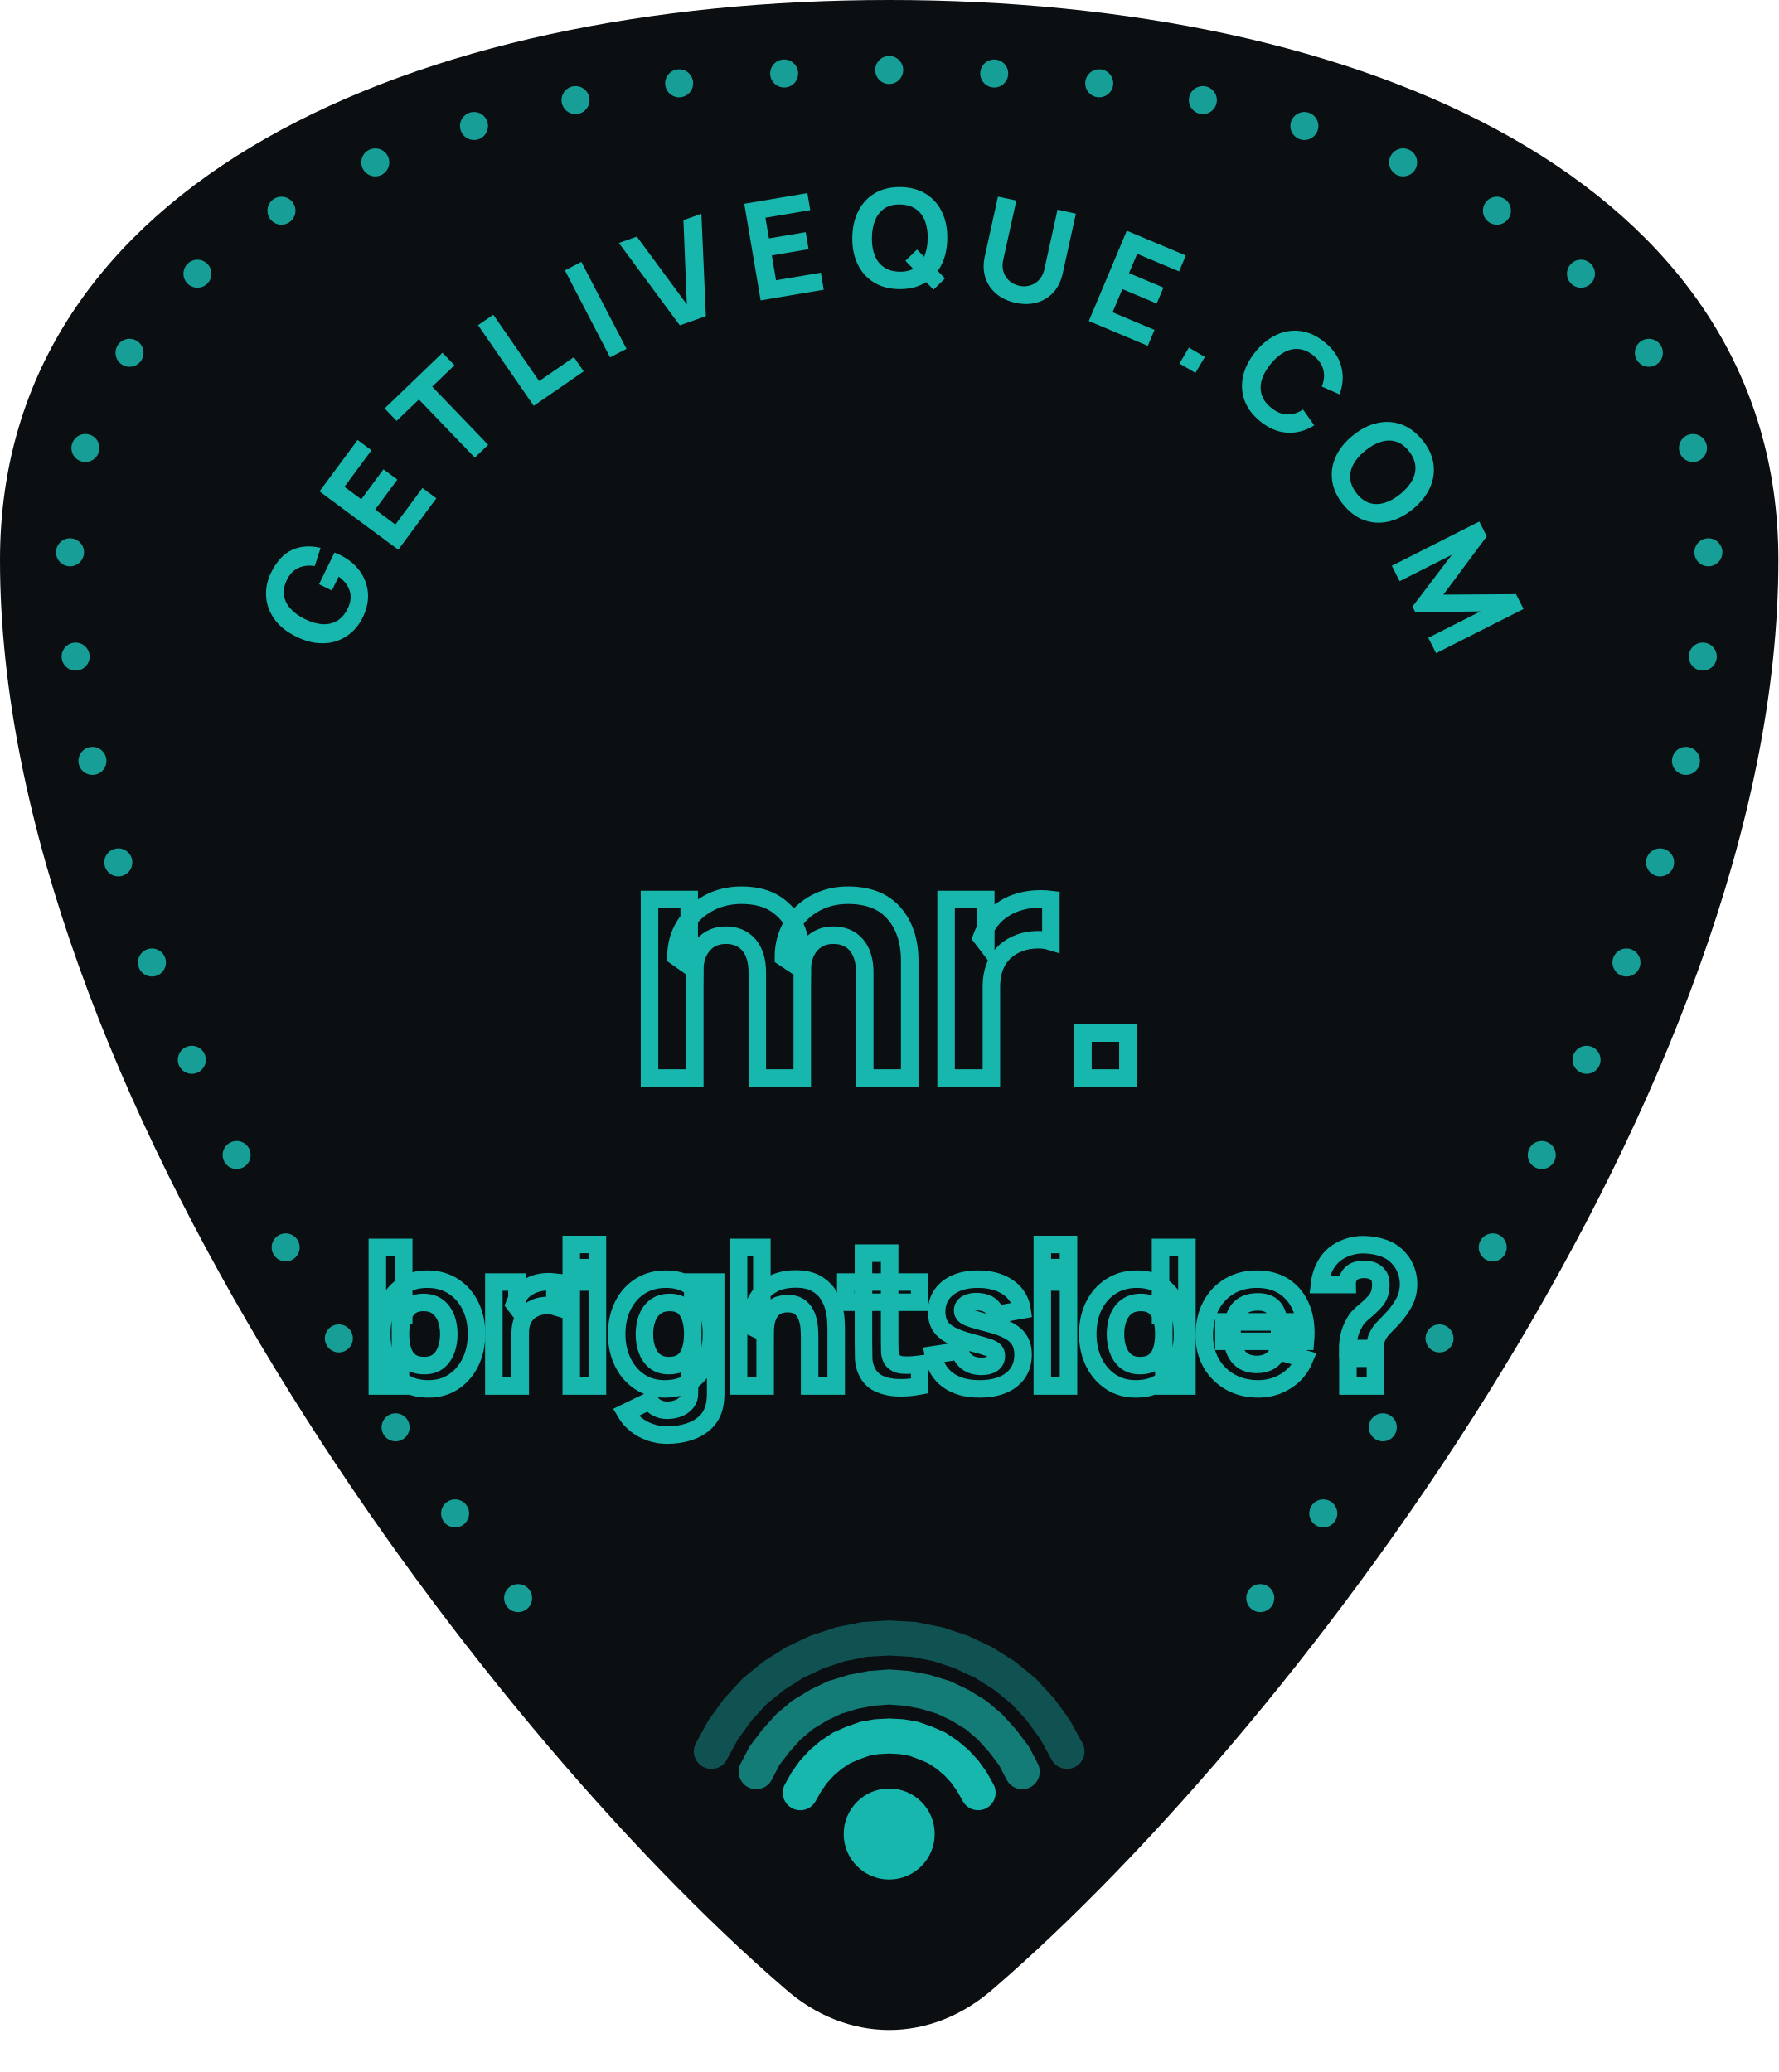
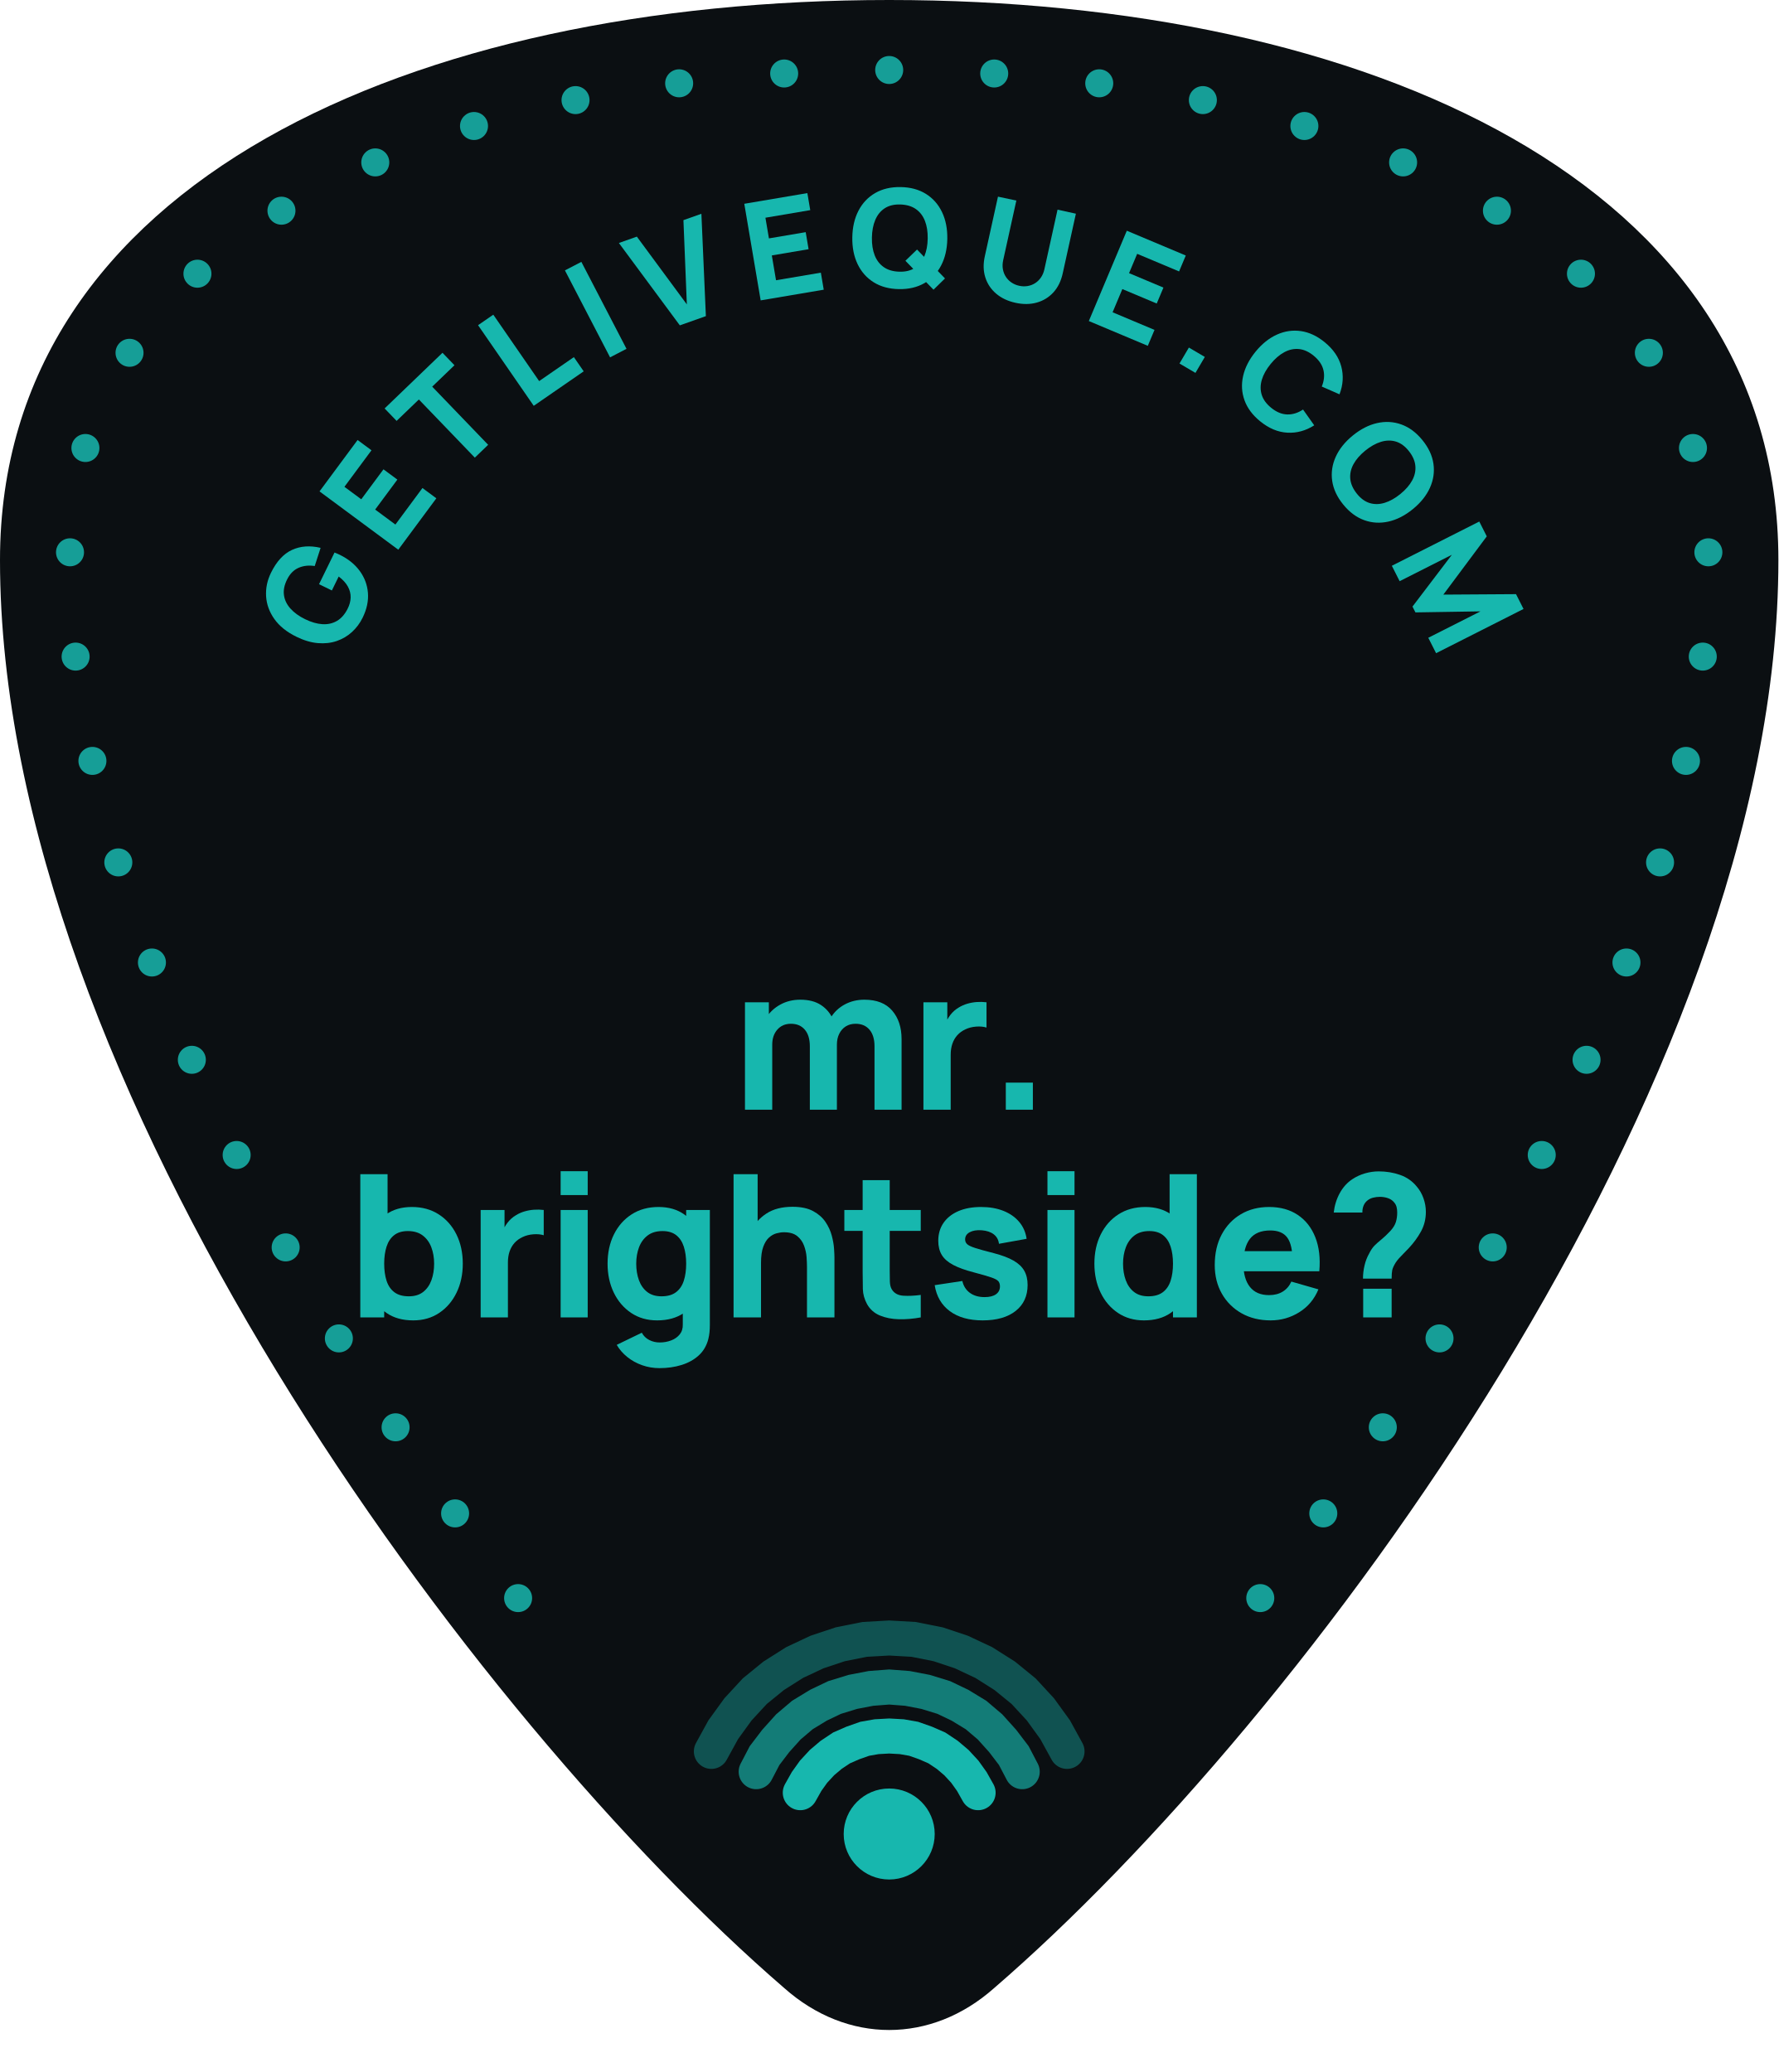
<svg xmlns="http://www.w3.org/2000/svg" viewBox="0 0 25.4 29.6" width="25.4mm" height="29.6mm">
  <defs>
    <clipPath id="pk">
      <path d="M 12.7 0.0 C 19.5 0.0 25.4 2.6 25.4 8.0 C 25.4 15.5 18.6 24.6 14.2 28.4 C 13.3 29.2 12.1 29.2 11.2 28.4 C 6.8 24.6 0.0 15.5 0.0 8.0 C 0.0 2.6 5.9 0.0 12.7 0.0 Z" />
    </clipPath>
  </defs>
  <path d="M 12.7 0.0 C 19.5 0.0 25.4 2.6 25.4 8.0 C 25.4 15.5 18.6 24.6 14.2 28.4 C 13.3 29.2 12.1 29.2 11.2 28.4 C 6.8 24.6 0.0 15.5 0.0 8.0 C 0.0 2.6 5.9 0.0 12.7 0.0 Z" fill="#0B0F12" />
  <g clip-path="url(#pk)">
    <circle cx="12.70" cy="1.00" r="0.2" fill="#17B7AE" opacity="0.85" />
    <circle cx="14.20" cy="1.05" r="0.2" fill="#17B7AE" opacity="0.85" />
    <circle cx="15.70" cy="1.19" r="0.2" fill="#17B7AE" opacity="0.85" />
    <circle cx="17.18" cy="1.43" r="0.2" fill="#17B7AE" opacity="0.85" />
    <circle cx="18.63" cy="1.80" r="0.2" fill="#17B7AE" opacity="0.85" />
    <circle cx="20.04" cy="2.32" r="0.2" fill="#17B7AE" opacity="0.85" />
    <circle cx="21.38" cy="3.01" r="0.2" fill="#17B7AE" opacity="0.85" />
    <circle cx="22.58" cy="3.91" r="0.2" fill="#17B7AE" opacity="0.85" />
    <circle cx="23.55" cy="5.04" r="0.2" fill="#17B7AE" opacity="0.85" />
    <circle cx="24.18" cy="6.40" r="0.2" fill="#17B7AE" opacity="0.85" />
    <circle cx="24.40" cy="7.89" r="0.2" fill="#17B7AE" opacity="0.85" />
    <circle cx="24.32" cy="9.38" r="0.2" fill="#17B7AE" opacity="0.85" />
    <circle cx="24.08" cy="10.87" r="0.2" fill="#17B7AE" opacity="0.85" />
    <circle cx="23.71" cy="12.32" r="0.2" fill="#17B7AE" opacity="0.85" />
    <circle cx="23.23" cy="13.75" r="0.2" fill="#17B7AE" opacity="0.85" />
    <circle cx="22.66" cy="15.14" r="0.2" fill="#17B7AE" opacity="0.85" />
    <circle cx="22.02" cy="16.50" r="0.2" fill="#17B7AE" opacity="0.85" />
    <circle cx="21.32" cy="17.82" r="0.2" fill="#17B7AE" opacity="0.85" />
    <circle cx="20.56" cy="19.12" r="0.2" fill="#17B7AE" opacity="0.85" />
    <circle cx="19.75" cy="20.39" r="0.2" fill="#17B7AE" opacity="0.85" />
    <circle cx="18.90" cy="21.62" r="0.2" fill="#17B7AE" opacity="0.85" />
    <circle cx="18.00" cy="22.83" r="0.2" fill="#17B7AE" opacity="0.85" />
    <circle cx="7.40" cy="22.83" r="0.2" fill="#17B7AE" opacity="0.85" />
    <circle cx="6.50" cy="21.62" r="0.2" fill="#17B7AE" opacity="0.85" />
    <circle cx="5.65" cy="20.39" r="0.2" fill="#17B7AE" opacity="0.85" />
    <circle cx="4.84" cy="19.12" r="0.2" fill="#17B7AE" opacity="0.85" />
    <circle cx="4.08" cy="17.82" r="0.2" fill="#17B7AE" opacity="0.85" />
    <circle cx="3.38" cy="16.50" r="0.2" fill="#17B7AE" opacity="0.85" />
    <circle cx="2.74" cy="15.14" r="0.2" fill="#17B7AE" opacity="0.85" />
    <circle cx="2.17" cy="13.75" r="0.2" fill="#17B7AE" opacity="0.85" />
    <circle cx="1.69" cy="12.32" r="0.2" fill="#17B7AE" opacity="0.85" />
    <circle cx="1.32" cy="10.87" r="0.2" fill="#17B7AE" opacity="0.85" />
    <circle cx="1.08" cy="9.38" r="0.2" fill="#17B7AE" opacity="0.85" />
    <circle cx="1.00" cy="7.89" r="0.2" fill="#17B7AE" opacity="0.85" />
    <circle cx="1.22" cy="6.40" r="0.2" fill="#17B7AE" opacity="0.85" />
    <circle cx="1.85" cy="5.04" r="0.2" fill="#17B7AE" opacity="0.85" />
    <circle cx="2.82" cy="3.91" r="0.2" fill="#17B7AE" opacity="0.85" />
    <circle cx="4.02" cy="3.01" r="0.2" fill="#17B7AE" opacity="0.85" />
    <circle cx="5.36" cy="2.32" r="0.2" fill="#17B7AE" opacity="0.85" />
    <circle cx="6.77" cy="1.80" r="0.2" fill="#17B7AE" opacity="0.85" />
    <circle cx="8.22" cy="1.43" r="0.2" fill="#17B7AE" opacity="0.85" />
    <circle cx="9.70" cy="1.19" r="0.2" fill="#17B7AE" opacity="0.85" />
    <circle cx="11.20" cy="1.05" r="0.2" fill="#17B7AE" opacity="0.85" />
    <path d="M11.43 25.61 L11.52 25.45 L11.62 25.31 L11.74 25.18 L11.87 25.07 L12.02 24.97 L12.18 24.90 L12.35 24.84 L12.52 24.81 L12.70 24.80 L12.88 24.81 L13.05 24.84 L13.22 24.90 L13.38 24.97 L13.53 25.07 L13.66 25.18 L13.78 25.31 L13.88 25.45 L13.97 25.61" fill="none" stroke="#17B7AE" stroke-width="0.5" stroke-linecap="round" opacity="1.0" />
    <path d="M10.80 25.31 L10.92 25.08 L11.08 24.87 L11.26 24.67 L11.46 24.50 L11.69 24.36 L11.92 24.25 L12.18 24.17 L12.44 24.12 L12.70 24.10 L12.96 24.12 L13.22 24.17 L13.48 24.25 L13.71 24.36 L13.94 24.50 L14.14 24.67 L14.32 24.87 L14.48 25.08 L14.60 25.31" fill="none" stroke="#17B7AE" stroke-width="0.5" stroke-linecap="round" opacity="0.65" />
    <path d="M10.16 25.02 L10.33 24.71 L10.54 24.42 L10.78 24.16 L11.05 23.94 L11.35 23.75 L11.67 23.60 L12.00 23.49 L12.35 23.42 L12.70 23.40 L13.05 23.42 L13.40 23.49 L13.73 23.60 L14.05 23.75 L14.35 23.94 L14.62 24.16 L14.86 24.42 L15.07 24.71 L15.24 25.02" fill="none" stroke="#17B7AE" stroke-width="0.5" stroke-linecap="round" opacity="0.4" />
    <circle cx="12.7" cy="26.2" r="0.65" fill="#17B7AE" />
    <g transform="translate(5.154 8.810) rotate(-63.94)" opacity="1.0">
      <path transform="translate(-0.720 0) scale(0.000972 -0.000972)" d="M740 -30Q604 -30 481.0 18.5Q358 67 263.5 162.0Q169 257 114.5 397.0Q60 537 60 720Q60 959 151.5 1126.5Q243 1294 397.5 1382.0Q552 1470 740 1470Q1018 1470 1177.0 1341.0Q1336 1212 1390 976L1112 936Q1073 1062 984.5 1137.5Q896 1213 758 1214Q621 1216 530.0 1155.0Q439 1094 393.5 982.0Q348 870 348 720Q348 570 393.5 460.0Q439 350 530.0 289.0Q621 228 758 226Q851 224 926.5 258.0Q1002 292 1054.0 365.0Q1106 438 1128 552H900V762H1418Q1420 749 1421.0 716.0Q1422 683 1422 678Q1422 471 1338.0 311.0Q1254 151 1101.0 60.5Q948 -30 740 -30Z" fill="#17B7AE" />
    </g>
    <g transform="translate(5.949 7.501) rotate(-53.48)" opacity="1.0">
      <path transform="translate(-0.574 0) scale(0.000972 -0.000972)" d="M140 0V1440H1080V1186H412V878H960V624H412V254H1080V0Z" fill="#17B7AE" />
    </g>
    <g transform="translate(6.877 6.446) rotate(-43.89)" opacity="1.0">
      <path transform="translate(-0.593 0) scale(0.000972 -0.000972)" d="M474 0V1186H20V1440H1200V1186H746V0Z" fill="#17B7AE" />
    </g>
    <g transform="translate(7.928 5.587) rotate(-34.62)" opacity="1.0">
      <path transform="translate(-0.526 0) scale(0.000972 -0.000972)" d="M160 0V1440H432V254H1052V0Z" fill="#17B7AE" />
    </g>
    <g transform="translate(8.831 5.044) rotate(-27.43)" opacity="1.0">
      <path transform="translate(-0.288 0) scale(0.000972 -0.000972)" d="M160 0V1440H432V0Z" fill="#17B7AE" />
    </g>
    <g transform="translate(9.896 4.582) rotate(-19.50)" opacity="1.0">
      <path transform="translate(-0.635 0) scale(0.000972 -0.000972)" d="M450 0 10 1440H290L650 256L1016 1440H1296L856 0Z" fill="#17B7AE" />
    </g>
    <g transform="translate(11.296 4.218) rotate(-9.62)" opacity="1.0">
      <path transform="translate(-0.574 0) scale(0.000972 -0.000972)" d="M140 0V1440H1080V1186H412V878H960V624H412V254H1080V0Z" fill="#17B7AE" />
    </g>
    <g transform="translate(12.840 4.101) rotate(0.96)" opacity="1.0">
      <path transform="translate(-0.737 0) scale(0.000972 -0.000972)" d="M1266 -30 846 388 1014 556 1432 138ZM758 -30Q542 -30 385.5 64.0Q229 158 144.5 327.0Q60 496 60 720Q60 944 144.5 1113.0Q229 1282 385.5 1376.0Q542 1470 758 1470Q974 1470 1130.5 1376.0Q1287 1282 1371.5 1113.0Q1456 944 1456 720Q1456 496 1371.5 327.0Q1287 158 1130.5 64.0Q974 -30 758 -30ZM758 226Q895 224 986.0 285.0Q1077 346 1122.5 458.0Q1168 570 1168 720Q1168 870 1122.5 980.0Q1077 1090 986.0 1151.0Q895 1212 758 1214Q621 1216 530.0 1155.0Q439 1094 393.5 982.0Q348 870 348 720Q348 570 393.5 460.0Q439 350 530.0 289.0Q621 228 758 226Z" fill="#17B7AE" />
    </g>
    <g transform="translate(14.509 4.297) rotate(12.44)" opacity="1.0">
      <path transform="translate(-0.706 0) scale(0.000972 -0.000972)" d="M726 -30Q552 -30 420.0 40.5Q288 111 214.0 239.0Q140 367 140 540V1438L416 1440V542Q416 471 440.0 413.0Q464 355 506.5 313.0Q549 271 605.5 248.5Q662 226 726 226Q792 226 848.5 249.0Q905 272 947.0 314.0Q989 356 1012.5 414.0Q1036 472 1036 542V1440H1312V540Q1312 367 1238.0 239.0Q1164 111 1032.0 40.5Q900 -30 726 -30Z" fill="#17B7AE" />
    </g>
    <g transform="translate(15.955 4.756) rotate(22.80)" opacity="1.0">
      <path transform="translate(-0.574 0) scale(0.000972 -0.000972)" d="M140 0V1440H1080V1186H412V878H960V624H412V254H1080V0Z" fill="#17B7AE" />
    </g>
    <g transform="translate(16.960 5.260) rotate(30.47)" opacity="1.0">
      <path transform="translate(-0.311 0) scale(0.000972 -0.000972)" d="M184 0V272H456V0Z" fill="#17B7AE" />
    </g>
    <g transform="translate(18.007 5.988) rotate(39.18)" opacity="1.0">
      <path transform="translate(-0.725 0) scale(0.000972 -0.000972)" d="M758 -30Q542 -30 385.5 64.0Q229 158 144.5 327.0Q60 496 60 720Q60 944 144.5 1113.0Q229 1282 385.5 1376.0Q542 1470 758 1470Q1006 1470 1174.5 1347.0Q1343 1224 1412 1014L1138 938Q1098 1069 1003.0 1141.5Q908 1214 758 1214Q621 1214 529.5 1153.0Q438 1092 392.0 981.0Q346 870 346 720Q346 570 392.0 459.0Q438 348 529.5 287.0Q621 226 758 226Q908 226 1003.0 299.0Q1098 372 1138 502L1412 426Q1343 216 1174.5 93.0Q1006 -30 758 -30Z" fill="#17B7AE" />
    </g>
    <g transform="translate(19.208 7.190) rotate(50.79)" opacity="1.0">
      <path transform="translate(-0.737 0) scale(0.000972 -0.000972)" d="M758 -30Q542 -30 385.5 64.0Q229 158 144.5 327.0Q60 496 60 720Q60 944 144.5 1113.0Q229 1282 385.5 1376.0Q542 1470 758 1470Q974 1470 1130.5 1376.0Q1287 1282 1371.5 1113.0Q1456 944 1456 720Q1456 496 1371.5 327.0Q1287 158 1130.5 64.0Q974 -30 758 -30ZM758 226Q895 224 986.0 285.0Q1077 346 1122.5 458.0Q1168 570 1168 720Q1168 870 1122.5 980.0Q1077 1090 986.0 1151.0Q895 1212 758 1214Q621 1216 530.0 1155.0Q439 1094 393.5 982.0Q348 870 348 720Q348 570 393.5 460.0Q439 350 530.0 289.0Q621 228 758 226Z" fill="#17B7AE" />
    </g>
    <g transform="translate(20.195 8.707) rotate(63.16)" opacity="1.0">
      <path transform="translate(-0.836 0) scale(0.000972 -0.000972)" d="M140 0V1440H384L860 484L1336 1440H1580V0H1326V860L908 0H812L394 860V0Z" fill="#17B7AE" />
    </g>
-     <path transform="translate(8.951 15.400) scale(0.002361 -0.002361)" d="M1440 0V638Q1440 745 1389.5 804.5Q1339 864 1250 864Q1193 864 1151.0 837.5Q1109 811 1085.5 763.5Q1062 716 1062 654L948 730Q948 841 1000.5 926.0Q1053 1011 1141.5 1058.5Q1230 1106 1338 1106Q1523 1106 1617.5 996.5Q1712 887 1712 710V0ZM138 0V1080H378V722H412V0ZM790 0V638Q790 745 739.5 804.5Q689 864 600 864Q515 864 463.5 805.5Q412 747 412 654L298 734Q298 840 351.0 924.0Q404 1008 493.5 1057.0Q583 1106 694 1106Q821 1106 902.5 1052.0Q984 998 1023.0 908.0Q1062 818 1062 710V0Z" fill="none" stroke="#17B7AE" stroke-width="105.9" />
-     <path transform="translate(13.182 15.400) scale(0.002361 -0.002361)" d="M140 0V1080H380V816L354 850Q375 906 410.0 952.0Q445 998 496 1028Q535 1052 581.0 1065.5Q627 1079 676.0 1082.5Q725 1086 774 1080V826Q729 840 669.5 835.5Q610 831 562 808Q514 786 481.0 749.5Q448 713 431.0 663.5Q414 614 414 552V0Z" fill="none" stroke="#17B7AE" stroke-width="105.9" />
-     <path transform="translate(15.033 15.400) scale(0.002361 -0.002361)" d="M184 0V272H456V0Z" fill="none" stroke="#17B7AE" stroke-width="105.9" />
-     <path transform="translate(5.200 19.800) scale(0.001375 -0.001375)" d="M670 -30Q509 -30 401.0 45.0Q293 120 238.5 249.0Q184 378 184 540Q184 702 238.0 831.0Q292 960 397.0 1035.0Q502 1110 656 1110Q811 1110 926.0 1036.0Q1041 962 1104.5 833.5Q1168 705 1168 540Q1168 378 1105.5 249.0Q1043 120 931.0 45.0Q819 -30 670 -30ZM138 0V1440H412V740H378V0ZM626 212Q714 212 770.0 256.0Q826 300 853.0 374.5Q880 449 880 540Q880 630 852.0 704.5Q824 779 765.5 823.5Q707 868 616 868Q531 868 478.5 827.0Q426 786 402.0 712.0Q378 638 378 540Q378 442 402.0 368.0Q426 294 480.5 253.0Q535 212 626 212Z" fill="none" stroke="#17B7AE" stroke-width="181.8" />
-     <path transform="translate(6.861 19.800) scale(0.001375 -0.001375)" d="M140 0V1080H380V816L354 850Q375 906 410.0 952.0Q445 998 496 1028Q535 1052 581.0 1065.5Q627 1079 676.0 1082.5Q725 1086 774 1080V826Q729 840 669.5 835.5Q610 831 562 808Q514 786 481.0 749.5Q448 713 431.0 663.5Q414 614 414 552V0Z" fill="none" stroke="#17B7AE" stroke-width="181.8" />
-     <path transform="translate(7.939 19.800) scale(0.001375 -0.001375)" d="M160 1230V1470H432V1230ZM160 0V1080H432V0Z" fill="none" stroke="#17B7AE" stroke-width="181.8" />
-     <path transform="translate(8.698 19.800) scale(0.001375 -0.001375)" d="M602 -510Q510 -510 427.0 -480.5Q344 -451 278.5 -398.5Q213 -346 172 -276L424 -154Q450 -202 498.5 -227.0Q547 -252 604 -252Q665 -252 719.0 -231.5Q773 -211 805.5 -170.5Q838 -130 836 -70V244H870V1080H1108V-74Q1108 -114 1104.5 -149.5Q1101 -185 1092 -220Q1066 -319 995.5 -383.0Q925 -447 823.0 -478.5Q721 -510 602 -510ZM578 -30Q429 -30 317.0 45.0Q205 120 142.5 249.0Q80 378 80 540Q80 705 143.5 833.5Q207 962 322.0 1036.0Q437 1110 592 1110Q746 1110 851.0 1035.0Q956 960 1010.0 831.0Q1064 702 1064 540Q1064 378 1009.5 249.0Q955 120 847.0 45.0Q739 -30 578 -30ZM622 212Q713 212 767.5 253.0Q822 294 846.0 368.0Q870 442 870 540Q870 638 846.0 712.0Q822 786 769.5 827.0Q717 868 632 868Q541 868 482.5 823.5Q424 779 396.0 704.5Q368 630 368 540Q368 449 395.0 374.5Q422 300 478.0 256.0Q534 212 622 212Z" fill="none" stroke="#17B7AE" stroke-width="181.8" />
-     <path transform="translate(10.359 19.800) scale(0.001375 -0.001375)" d="M876 0V510Q876 547 872.0 604.5Q868 662 847.0 720.0Q826 778 778.5 817.0Q731 856 644 856Q609 856 569.0 845.0Q529 834 494.0 802.5Q459 771 436.5 710.0Q414 649 414 548L258 622Q258 750 310.0 862.0Q362 974 466.5 1043.0Q571 1112 730 1112Q857 1112 937.0 1069.0Q1017 1026 1061.5 960.0Q1106 894 1125.0 822.5Q1144 751 1148.0 692.0Q1152 633 1152 606V0ZM138 0V1440H380V700H414V0Z" fill="none" stroke="#17B7AE" stroke-width="181.8" />
-     <path transform="translate(12.052 19.800) scale(0.001375 -0.001375)" d="M788 0Q676 -21 568.5 -18.5Q461 -16 376.5 19.5Q292 55 248 134Q208 208 206.0 284.5Q204 361 204 458V1380H476V474Q476 411 477.5 360.5Q479 310 498 280Q534 223 613.0 218.0Q692 213 788 226ZM20 870V1080H788V870Z" fill="none" stroke="#17B7AE" stroke-width="181.8" />
-     <path transform="translate(13.218 19.800) scale(0.001375 -0.001375)" d="M562 -30Q358 -30 232.5 62.5Q107 155 80 324L358 366Q375 290 433.5 247.0Q492 204 582 204Q656 204 696.0 232.5Q736 261 736 312Q736 344 720.0 363.5Q704 383 648.5 402.0Q593 421 476 452Q344 486 265.0 528.0Q186 570 151.0 628.5Q116 687 116 770Q116 874 169.0 950.5Q222 1027 318.5 1068.5Q415 1110 546 1110Q673 1110 771.0 1071.0Q869 1032 929.5 960.0Q990 888 1004 790L726 740Q719 800 674.0 835.0Q629 870 552 876Q477 881 431.5 856.0Q386 831 386 784Q386 756 405.5 737.0Q425 718 486.5 698.0Q548 678 674 646Q797 614 871.5 571.5Q946 529 980.0 469.5Q1014 410 1014 326Q1014 160 894.0 65.0Q774 -30 562 -30Z" fill="none" stroke="#17B7AE" stroke-width="181.8" />
-     <path transform="translate(14.667 19.800) scale(0.001375 -0.001375)" d="M160 1230V1470H432V1230ZM160 0V1080H432V0Z" fill="none" stroke="#17B7AE" stroke-width="181.8" />
-     <path transform="translate(15.426 19.800) scale(0.001375 -0.001375)" d="M578 -30Q429 -30 317.0 45.0Q205 120 142.5 249.0Q80 378 80 540Q80 705 143.5 833.5Q207 962 322.0 1036.0Q437 1110 592 1110Q746 1110 851.0 1035.0Q956 960 1010.0 831.0Q1064 702 1064 540Q1064 378 1009.5 249.0Q955 120 847.0 45.0Q739 -30 578 -30ZM622 212Q713 212 767.5 253.0Q822 294 846.0 368.0Q870 442 870 540Q870 638 846.0 712.0Q822 786 769.5 827.0Q717 868 632 868Q541 868 482.5 823.5Q424 779 396.0 704.5Q368 630 368 540Q368 449 395.0 374.5Q422 300 478.0 256.0Q534 212 622 212ZM870 0V740H836V1440H1110V0Z" fill="none" stroke="#17B7AE" stroke-width="181.8" />
-     <path transform="translate(17.090 19.800) scale(0.001375 -0.001375)" d="M642 -30Q476 -30 349.5 41.5Q223 113 151.5 238.5Q80 364 80 526Q80 703 150.0 834.0Q220 965 343.0 1037.5Q466 1110 626 1110Q796 1110 915.0 1030.0Q1034 950 1091.0 805.0Q1148 660 1131 464H862V564Q862 729 809.5 801.5Q757 874 638 874Q499 874 433.5 789.5Q368 705 368 540Q368 389 433.5 306.5Q499 224 626 224Q706 224 763.0 259.0Q820 294 850 360L1122 282Q1061 134 929.5 52.0Q798 -30 642 -30ZM284 464V666H1000V464Z" fill="none" stroke="#17B7AE" stroke-width="181.8" />
-     <path transform="translate(18.707 19.800) scale(0.001375 -0.001375)" d="M394 390Q394 456 409.5 522.0Q425 588 456 642Q481 693 510.5 722.5Q540 752 578.5 783.0Q617 814 670 870Q711 915 724.5 958.5Q738 1002 738 1054Q738 1081 732.5 1106.0Q727 1131 712 1150Q688 1183 648.5 1197.5Q609 1212 564 1212Q530 1212 497.5 1204.0Q465 1196 442 1178Q414 1157 400.5 1125.0Q387 1093 388 1054H100Q112 1161 161.0 1250.0Q210 1339 288 1390Q345 1428 414.0 1448.0Q483 1468 552 1468Q666 1468 767.0 1432.5Q868 1397 934 1316Q978 1265 1002.0 1197.5Q1026 1130 1026 1062Q1026 953 977.0 864.0Q928 775 856 698Q825 665 800.5 640.5Q776 616 756.5 594.5Q737 573 722 550Q694 504 688.0 475.0Q682 446 682 390ZM396 0V288H682V0Z" fill="none" stroke="#17B7AE" stroke-width="181.8" />
+     <path transform="translate(10.444 15.853) scale(0.001421 -0.001421)" d="M1440 0V638Q1440 745 1389.5 804.5Q1339 864 1250 864Q1193 864 1151.0 837.5Q1109 811 1085.5 763.5Q1062 716 1062 654L948 730Q948 841 1000.5 926.0Q1053 1011 1141.5 1058.5Q1230 1106 1338 1106Q1523 1106 1617.5 996.5Q1712 887 1712 710V0ZM138 0V1080H378V722H412V0ZM790 0V638Q790 745 739.5 804.5Q689 864 600 864Q515 864 463.5 805.5Q412 747 412 654L298 734Q298 840 351.0 924.0Q404 1008 493.5 1057.0Q583 1106 694 1106Q821 1106 902.5 1052.0Q984 998 1023.0 908.0Q1062 818 1062 710V0Z" fill="#17B7AE" />
+     <path transform="translate(12.990 15.853) scale(0.001421 -0.001421)" d="M140 0V1080H380V816L354 850Q375 906 410.0 952.0Q445 998 496 1028Q535 1052 581.0 1065.5Q627 1079 676.0 1082.5Q725 1086 774 1080V826Q729 840 669.5 835.5Q610 831 562 808Q514 786 481.0 749.5Q448 713 431.0 663.5Q414 614 414 552V0Z" fill="#17B7AE" />
+     <path transform="translate(14.104 15.853) scale(0.001421 -0.001421)" d="M184 0V272H456V0Z" fill="#17B7AE" />
+     <path transform="translate(4.950 18.820) scale(0.001421 -0.001421)" d="M670 -30Q509 -30 401.0 45.0Q293 120 238.5 249.0Q184 378 184 540Q184 702 238.0 831.0Q292 960 397.0 1035.0Q502 1110 656 1110Q811 1110 926.0 1036.0Q1041 962 1104.5 833.5Q1168 705 1168 540Q1168 378 1105.5 249.0Q1043 120 931.0 45.0Q819 -30 670 -30ZM138 0V1440H412V740H378V0ZM626 212Q714 212 770.0 256.0Q826 300 853.0 374.5Q880 449 880 540Q880 630 852.0 704.5Q824 779 765.5 823.5Q707 868 616 868Q531 868 478.5 827.0Q426 786 402.0 712.0Q378 638 378 540Q378 442 402.0 368.0Q426 294 480.5 253.0Q535 212 626 212Z" fill="#17B7AE" />
+     <path transform="translate(6.666 18.820) scale(0.001421 -0.001421)" d="M140 0V1080H380V816L354 850Q375 906 410.0 952.0Q445 998 496 1028Q535 1052 581.0 1065.5Q627 1079 676.0 1082.5Q725 1086 774 1080V826Q729 840 669.5 835.5Q610 831 562 808Q514 786 481.0 749.5Q448 713 431.0 663.5Q414 614 414 552V0Z" fill="#17B7AE" />
+     <path transform="translate(7.780 18.820) scale(0.001421 -0.001421)" d="M160 1230V1470H432V1230ZM160 0V1080H432V0Z" fill="#17B7AE" />
+     <path transform="translate(8.564 18.820) scale(0.001421 -0.001421)" d="M602 -510Q510 -510 427.0 -480.5Q344 -451 278.5 -398.5Q213 -346 172 -276L424 -154Q450 -202 498.5 -227.0Q547 -252 604 -252Q665 -252 719.0 -231.5Q773 -211 805.5 -170.5Q838 -130 836 -70V244H870V1080H1108V-74Q1108 -114 1104.5 -149.5Q1101 -185 1092 -220Q1066 -319 995.5 -383.0Q925 -447 823.0 -478.5Q721 -510 602 -510ZM578 -30Q429 -30 317.0 45.0Q205 120 142.5 249.0Q80 378 80 540Q80 705 143.5 833.5Q207 962 322.0 1036.0Q437 1110 592 1110Q746 1110 851.0 1035.0Q956 960 1010.0 831.0Q1064 702 1064 540Q1064 378 1009.5 249.0Q955 120 847.0 45.0Q739 -30 578 -30ZM622 212Q713 212 767.5 253.0Q822 294 846.0 368.0Q870 442 870 540Q870 638 846.0 712.0Q822 786 769.5 827.0Q717 868 632 868Q541 868 482.5 823.5Q424 779 396.0 704.5Q368 630 368 540Q368 449 395.0 374.5Q422 300 478.0 256.0Q534 212 622 212Z" fill="#17B7AE" />
+     <path transform="translate(10.281 18.820) scale(0.001421 -0.001421)" d="M876 0V510Q876 547 872.0 604.5Q868 662 847.0 720.0Q826 778 778.5 817.0Q731 856 644 856Q609 856 569.0 845.0Q529 834 494.0 802.5Q459 771 436.5 710.0Q414 649 414 548L258 622Q258 750 310.0 862.0Q362 974 466.5 1043.0Q571 1112 730 1112Q857 1112 937.0 1069.0Q1017 1026 1061.5 960.0Q1106 894 1125.0 822.5Q1144 751 1148.0 692.0Q1152 633 1152 606V0ZM138 0V1440H380V700H414V0Z" fill="#17B7AE" />
+     <path transform="translate(12.031 18.820) scale(0.001421 -0.001421)" d="M788 0Q676 -21 568.5 -18.5Q461 -16 376.5 19.5Q292 55 248 134Q208 208 206.0 284.5Q204 361 204 458V1380H476V474Q476 411 477.5 360.5Q479 310 498 280Q534 223 613.0 218.0Q692 213 788 226ZM20 870V1080H788V870Z" fill="#17B7AE" />
+     <path transform="translate(13.236 18.820) scale(0.001421 -0.001421)" d="M562 -30Q358 -30 232.5 62.5Q107 155 80 324L358 366Q375 290 433.5 247.0Q492 204 582 204Q656 204 696.0 232.5Q736 261 736 312Q736 344 720.0 363.5Q704 383 648.5 402.0Q593 421 476 452Q344 486 265.0 528.0Q186 570 151.0 628.5Q116 687 116 770Q116 874 169.0 950.5Q222 1027 318.5 1068.5Q415 1110 546 1110Q673 1110 771.0 1071.0Q869 1032 929.5 960.0Q990 888 1004 790L726 740Q719 800 674.0 835.0Q629 870 552 876Q477 881 431.5 856.0Q386 831 386 784Q386 756 405.5 737.0Q425 718 486.5 698.0Q548 678 674 646Q797 614 871.5 571.5Q946 529 980.0 469.5Q1014 410 1014 326Q1014 160 894.0 65.0Q774 -30 562 -30Z" fill="#17B7AE" />
+     <path transform="translate(14.733 18.820) scale(0.001421 -0.001421)" d="M160 1230V1470H432V1230ZM160 0V1080H432V0Z" fill="#17B7AE" />
+     <path transform="translate(15.517 18.820) scale(0.001421 -0.001421)" d="M578 -30Q429 -30 317.0 45.0Q205 120 142.5 249.0Q80 378 80 540Q80 705 143.5 833.5Q207 962 322.0 1036.0Q437 1110 592 1110Q746 1110 851.0 1035.0Q956 960 1010.0 831.0Q1064 702 1064 540Q1064 378 1009.5 249.0Q955 120 847.0 45.0Q739 -30 578 -30ZM622 212Q713 212 767.5 253.0Q822 294 846.0 368.0Q870 442 870 540Q870 638 846.0 712.0Q822 786 769.5 827.0Q717 868 632 868Q541 868 482.5 823.5Q424 779 396.0 704.5Q368 630 368 540Q368 449 395.0 374.5Q422 300 478.0 256.0Q534 212 622 212ZM870 0V740H836V1440H1110V0Z" fill="#17B7AE" />
+     <path transform="translate(17.236 18.820) scale(0.001421 -0.001421)" d="M642 -30Q476 -30 349.5 41.5Q223 113 151.5 238.5Q80 364 80 526Q80 703 150.0 834.0Q220 965 343.0 1037.5Q466 1110 626 1110Q796 1110 915.0 1030.0Q1034 950 1091.0 805.0Q1148 660 1131 464H862V564Q862 729 809.5 801.5Q757 874 638 874Q499 874 433.5 789.5Q368 705 368 540Q368 389 433.5 306.5Q499 224 626 224Q706 224 763.0 259.0Q820 294 850 360L1122 282Q1061 134 929.5 52.0Q798 -30 642 -30ZM284 464V666H1000V464Z" fill="#17B7AE" />
+     <path transform="translate(18.907 18.820) scale(0.001421 -0.001421)" d="M394 390Q394 456 409.5 522.0Q425 588 456 642Q481 693 510.5 722.5Q540 752 578.5 783.0Q617 814 670 870Q711 915 724.5 958.5Q738 1002 738 1054Q738 1081 732.5 1106.0Q727 1131 712 1150Q688 1183 648.5 1197.5Q609 1212 564 1212Q530 1212 497.5 1204.0Q465 1196 442 1178Q414 1157 400.5 1125.0Q387 1093 388 1054H100Q112 1161 161.0 1250.0Q210 1339 288 1390Q345 1428 414.0 1448.0Q483 1468 552 1468Q666 1468 767.0 1432.5Q868 1397 934 1316Q978 1265 1002.0 1197.5Q1026 1130 1026 1062Q1026 953 977.0 864.0Q928 775 856 698Q825 665 800.5 640.5Q776 616 756.5 594.5Q737 573 722 550Q694 504 688.0 475.0Q682 446 682 390ZM396 0V288H682V0Z" fill="#17B7AE" />
  </g>
</svg>
